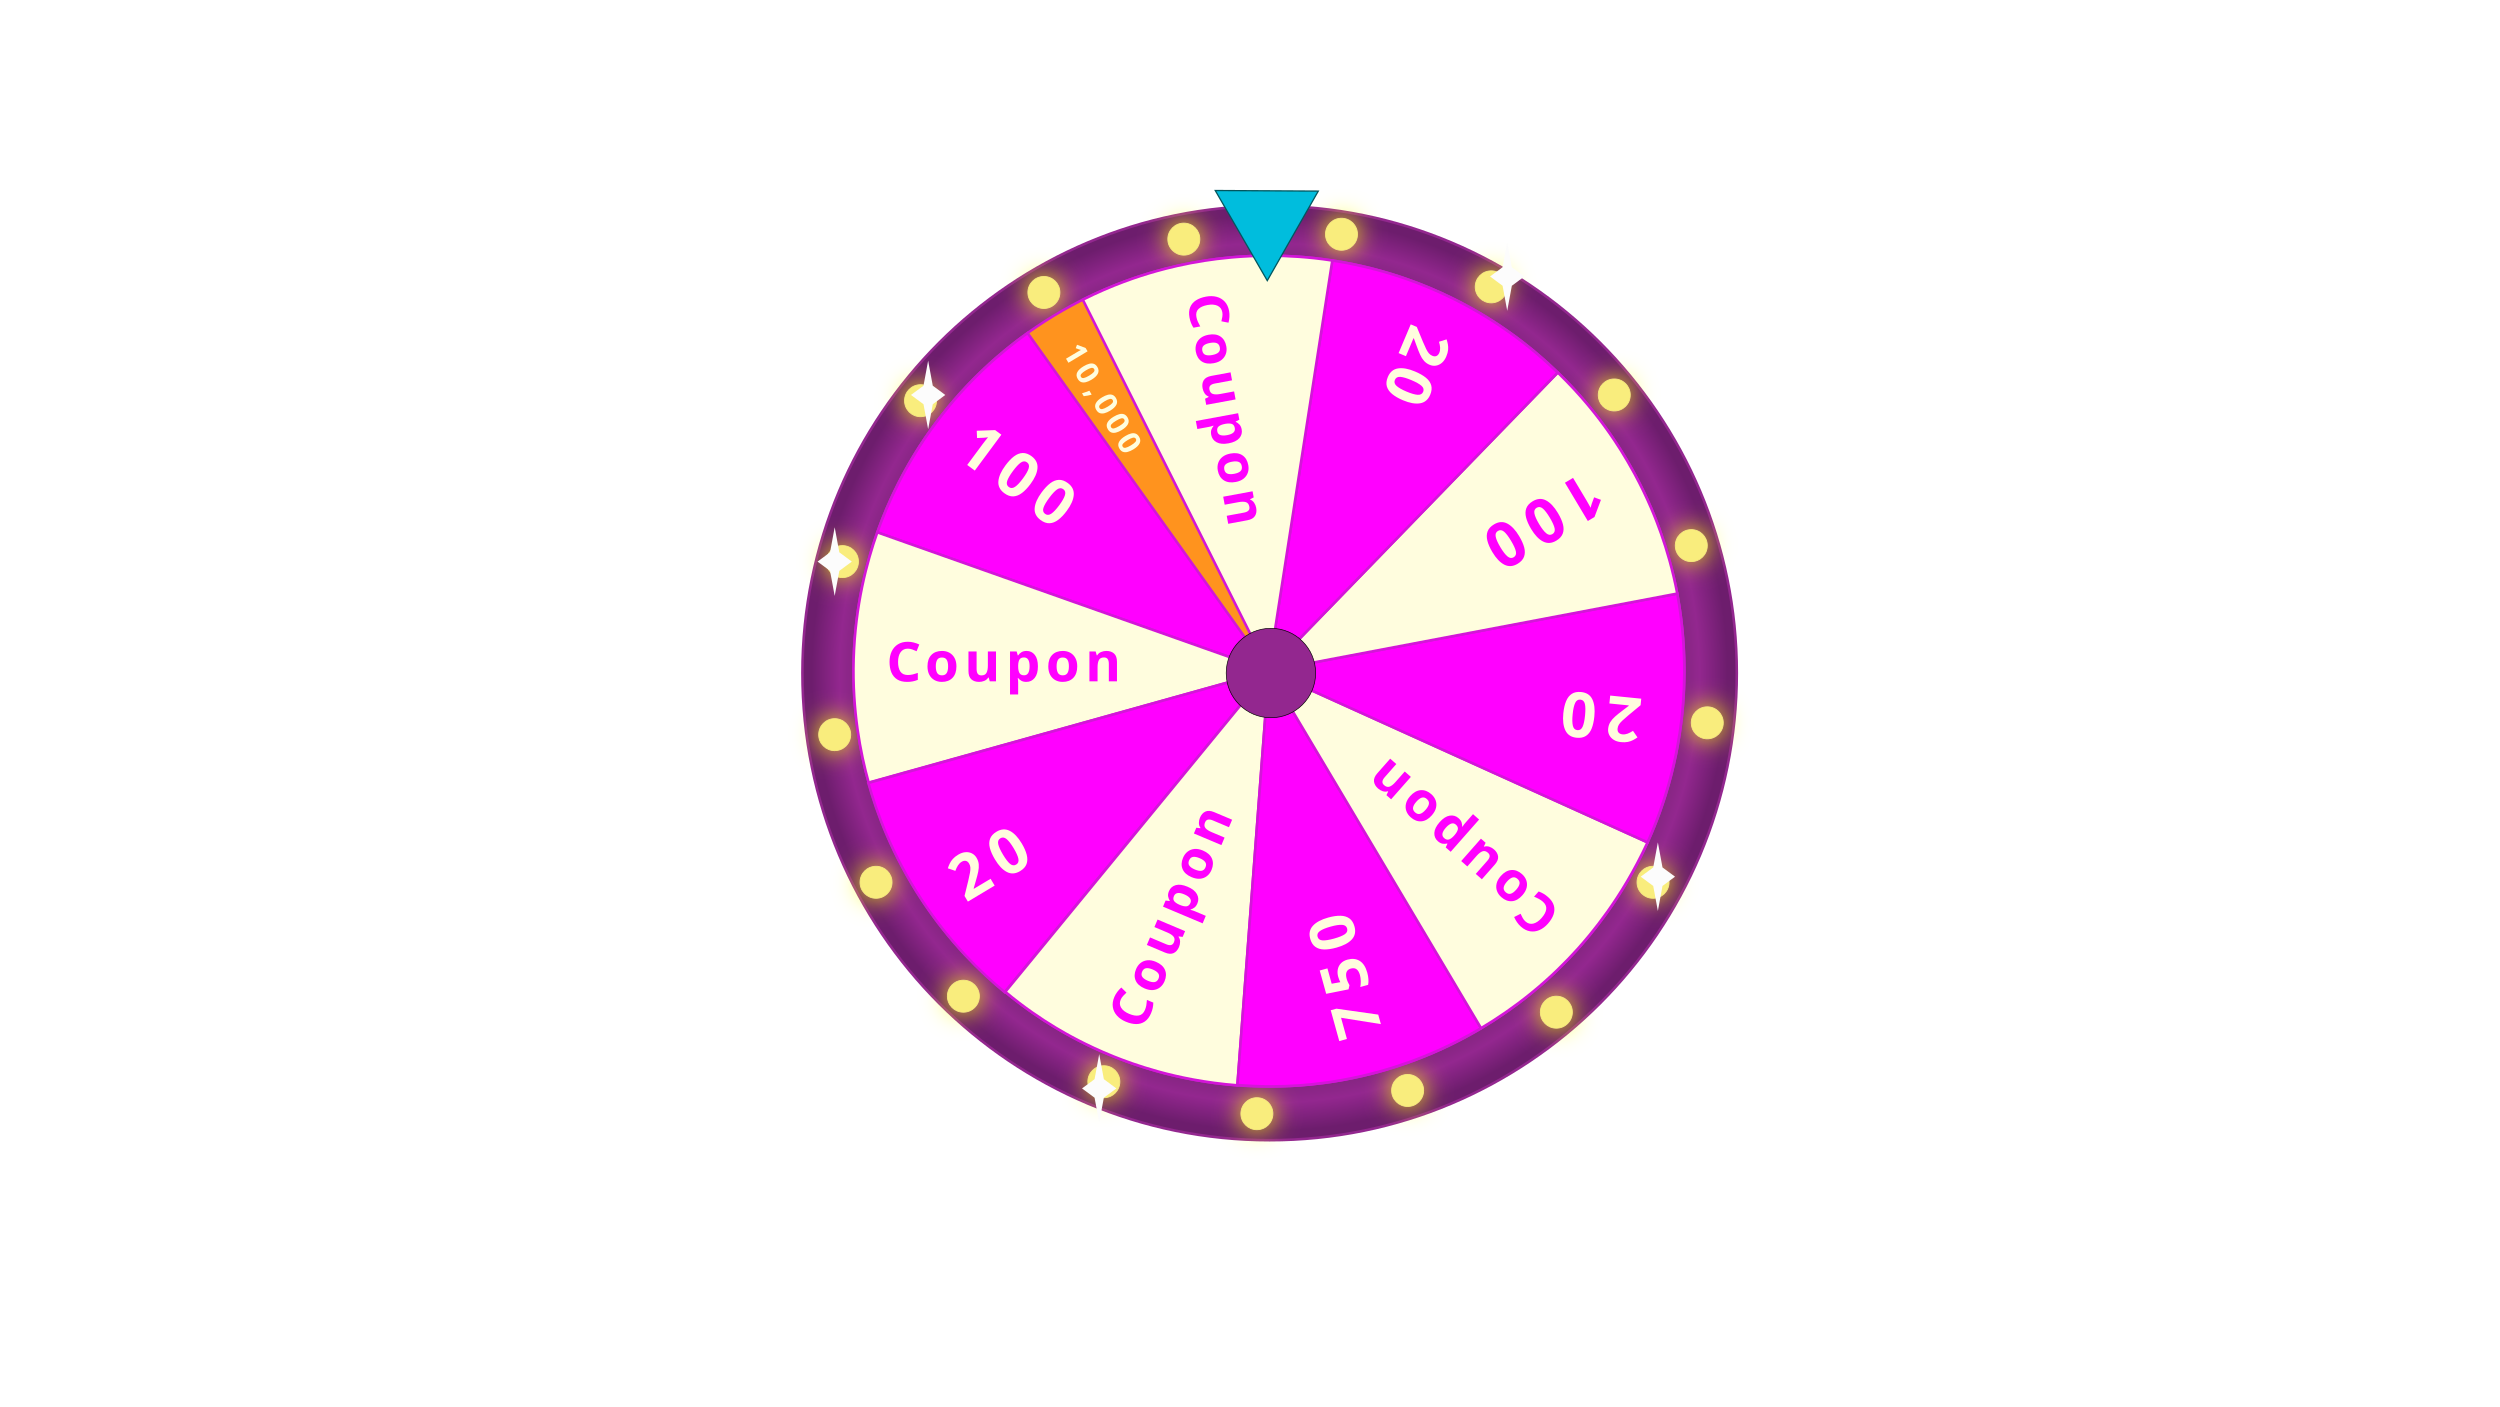
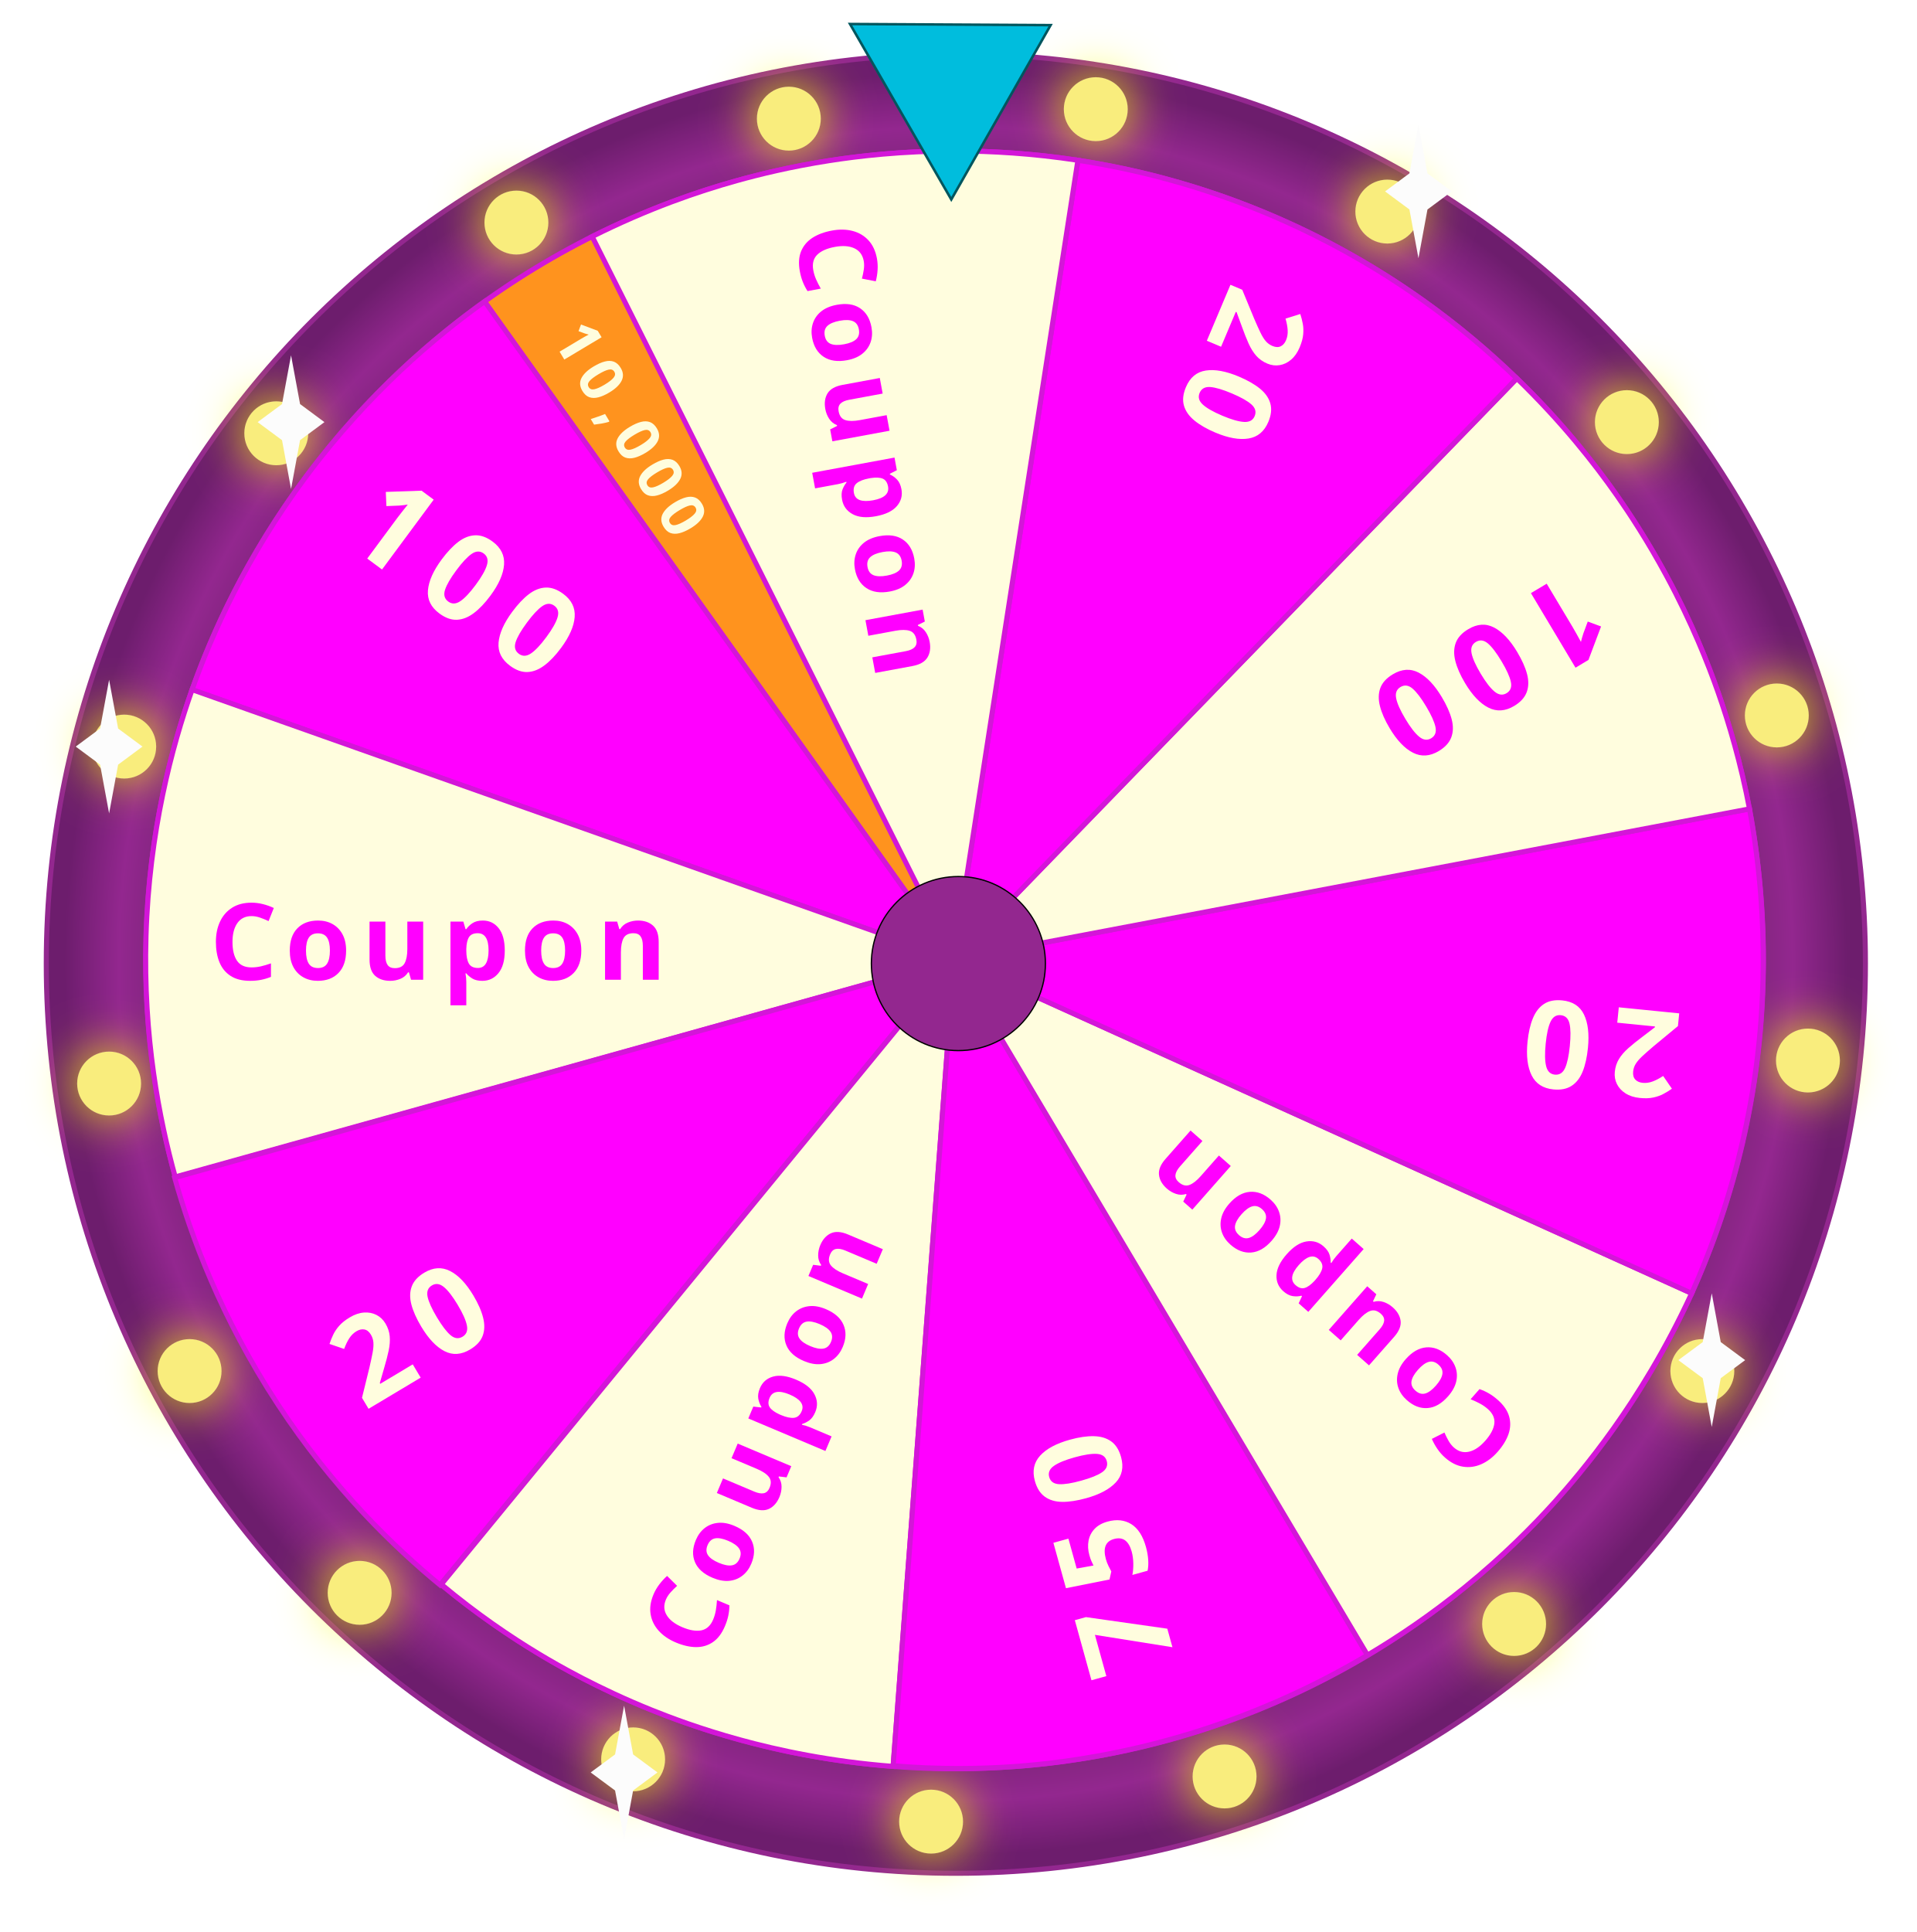
- <svg id="Layer_2" data-name="Layer 2" viewBox="0 0 1920 1080">
+ <svg xmlns="http://www.w3.org/2000/svg" id="Layer_2" data-name="Layer 2" xmlnsXlink="http://www.w3.org/1999/xlink" viewBox="0 0 756 762">
  <defs>
-     <radialGradient id="radial-gradient" cx="975.06" cy="516.88" fx="975.06" fy="516.88" r="358.8" gradientUnits="userSpaceOnUse">
+     <radialGradient id="radial-gradient" cx="377.06" cy="380.04" fx="377.06" fy="380.04" r="358.8" gradientUnits="userSpaceOnUse">
      <stop offset="0" stop-color="#656565" />
      <stop offset=".62" stop-color="#1b1b1b" />
      <stop offset=".92" stop-color="#93278f" />
      <stop offset=".98" stop-color="#6d1d6d" />
    </radialGradient>
-     <filter id="drop-shadow-1" x="664" y="264.85" width="86" height="86" filterUnits="userSpaceOnUse">
+     <filter id="drop-shadow-1" x="66" y="128" width="86" height="86" filterUnits="userSpaceOnUse">
      <feOffset dx="0" dy="0" />
      <feGaussianBlur result="blur" stdDeviation="10" />
      <feFlood flood-color="#f9ff00" flood-opacity="1" />
      <feComposite in2="blur" operator="in" />
      <feComposite in="SourceGraphic" />
    </filter>
-     <filter id="drop-shadow-2" x="759" y="181.85" width="86" height="86" filterUnits="userSpaceOnUse">
+     <filter id="drop-shadow-2" x="161" y="45" width="86" height="86" filterUnits="userSpaceOnUse">
      <feOffset dx="0" dy="0" />
      <feGaussianBlur result="blur-2" stdDeviation="10" />
      <feFlood flood-color="#f9ff00" flood-opacity="1" />
      <feComposite in2="blur-2" operator="in" />
      <feComposite in="SourceGraphic" />
    </filter>
-     <filter id="drop-shadow-3" x="866" y="140.85" width="86" height="86" filterUnits="userSpaceOnUse">
+     <filter id="drop-shadow-3" x="268" y="4" width="86" height="86" filterUnits="userSpaceOnUse">
      <feOffset dx="0" dy="0" />
      <feGaussianBlur result="blur-3" stdDeviation="10" />
      <feFlood flood-color="#f9ff00" flood-opacity="1" />
      <feComposite in2="blur-3" operator="in" />
      <feComposite in="SourceGraphic" />
    </filter>
-     <filter id="drop-shadow-4" x="987" y="136.85" width="86" height="86" filterUnits="userSpaceOnUse">
+     <filter id="drop-shadow-4" x="389" y="0" width="86" height="86" filterUnits="userSpaceOnUse">
      <feOffset dx="0" dy="0" />
      <feGaussianBlur result="blur-4" stdDeviation="10" />
      <feFlood flood-color="#f9ff00" flood-opacity="1" />
      <feComposite in2="blur-4" operator="in" />
      <feComposite in="SourceGraphic" />
    </filter>
-     <filter id="drop-shadow-5" x="1102" y="176.85" width="86" height="87" filterUnits="userSpaceOnUse">
+     <filter id="drop-shadow-5" x="504" y="40" width="86" height="87" filterUnits="userSpaceOnUse">
      <feOffset dx="0" dy="0" />
      <feGaussianBlur result="blur-5" stdDeviation="10" />
      <feFlood flood-color="#f9ff00" flood-opacity="1" />
      <feComposite in2="blur-5" operator="in" />
      <feComposite in="SourceGraphic" />
    </filter>
-     <filter id="drop-shadow-6" x="1197" y="259.85" width="86" height="87" filterUnits="userSpaceOnUse">
+     <filter id="drop-shadow-6" x="599" y="123" width="86" height="87" filterUnits="userSpaceOnUse">
      <feOffset dx="0" dy="0" />
      <feGaussianBlur result="blur-6" stdDeviation="10" />
      <feFlood flood-color="#f9ff00" flood-opacity="1" />
      <feComposite in2="blur-6" operator="in" />
      <feComposite in="SourceGraphic" />
    </filter>
-     <filter id="drop-shadow-7" x="1256" y="375.85" width="86" height="86" filterUnits="userSpaceOnUse">
+     <filter id="drop-shadow-7" x="658" y="239" width="86" height="86" filterUnits="userSpaceOnUse">
      <feOffset dx="0" dy="0" />
      <feGaussianBlur result="blur-7" stdDeviation="10" />
      <feFlood flood-color="#f9ff00" flood-opacity="1" />
      <feComposite in2="blur-7" operator="in" />
      <feComposite in="SourceGraphic" />
    </filter>
-     <filter id="drop-shadow-8" x="1268" y="511.85" width="86" height="86" filterUnits="userSpaceOnUse">
+     <filter id="drop-shadow-8" x="670" y="375" width="86" height="86" filterUnits="userSpaceOnUse">
      <feOffset dx="0" dy="0" />
      <feGaussianBlur result="blur-8" stdDeviation="10" />
      <feFlood flood-color="#f9ff00" flood-opacity="1" />
      <feComposite in2="blur-8" operator="in" />
      <feComposite in="SourceGraphic" />
    </filter>
-     <filter id="drop-shadow-9" x="1226" y="634.85" width="87" height="86" filterUnits="userSpaceOnUse">
+     <filter id="drop-shadow-9" x="628" y="498" width="87" height="86" filterUnits="userSpaceOnUse">
      <feOffset dx="0" dy="0" />
      <feGaussianBlur result="blur-9" stdDeviation="10" />
      <feFlood flood-color="#f9ff00" flood-opacity="1" />
      <feComposite in2="blur-9" operator="in" />
      <feComposite in="SourceGraphic" />
    </filter>
-     <filter id="drop-shadow-10" x="1152" y="733.85" width="86" height="87" filterUnits="userSpaceOnUse">
+     <filter id="drop-shadow-10" x="554" y="597" width="86" height="87" filterUnits="userSpaceOnUse">
      <feOffset dx="0" dy="0" />
      <feGaussianBlur result="blur-10" stdDeviation="10" />
      <feFlood flood-color="#f9ff00" flood-opacity="1" />
      <feComposite in2="blur-10" operator="in" />
      <feComposite in="SourceGraphic" />
    </filter>
-     <filter id="drop-shadow-11" x="1038" y="794.85" width="86" height="86" filterUnits="userSpaceOnUse">
+     <filter id="drop-shadow-11" x="440" y="658" width="86" height="86" filterUnits="userSpaceOnUse">
      <feOffset dx="0" dy="0" />
      <feGaussianBlur result="blur-11" stdDeviation="10" />
      <feFlood flood-color="#f9ff00" flood-opacity="1" />
      <feComposite in2="blur-11" operator="in" />
      <feComposite in="SourceGraphic" />
    </filter>
-     <filter id="drop-shadow-12" x="922" y="811.85" width="86" height="87" filterUnits="userSpaceOnUse">
+     <filter id="drop-shadow-12" x="324" y="675" width="86" height="87" filterUnits="userSpaceOnUse">
      <feOffset dx="0" dy="0" />
      <feGaussianBlur result="blur-12" stdDeviation="10" />
      <feFlood flood-color="#f9ff00" flood-opacity="1" />
      <feComposite in2="blur-12" operator="in" />
      <feComposite in="SourceGraphic" />
    </filter>
-     <filter id="drop-shadow-13" x="805" y="787.85" width="86" height="86" filterUnits="userSpaceOnUse">
+     <filter id="drop-shadow-13" x="207" y="651" width="86" height="86" filterUnits="userSpaceOnUse">
      <feOffset dx="0" dy="0" />
      <feGaussianBlur result="blur-13" stdDeviation="10" />
      <feFlood flood-color="#f9ff00" flood-opacity="1" />
      <feComposite in2="blur-13" operator="in" />
      <feComposite in="SourceGraphic" />
    </filter>
-     <filter id="drop-shadow-14" x="697" y="721.85" width="86" height="86" filterUnits="userSpaceOnUse">
+     <filter id="drop-shadow-14" x="99" y="585" width="86" height="86" filterUnits="userSpaceOnUse">
      <feOffset dx="0" dy="0" />
      <feGaussianBlur result="blur-14" stdDeviation="10" />
      <feFlood flood-color="#f9ff00" flood-opacity="1" />
      <feComposite in2="blur-14" operator="in" />
      <feComposite in="SourceGraphic" />
    </filter>
-     <filter id="drop-shadow-15" x="630" y="634.85" width="86" height="86" filterUnits="userSpaceOnUse">
+     <filter id="drop-shadow-15" x="32" y="498" width="86" height="86" filterUnits="userSpaceOnUse">
      <feOffset dx="0" dy="0" />
      <feGaussianBlur result="blur-15" stdDeviation="10" />
      <feFlood flood-color="#f9ff00" flood-opacity="1" />
      <feComposite in2="blur-15" operator="in" />
      <feComposite in="SourceGraphic" />
    </filter>
-     <filter id="drop-shadow-16" x="598" y="520.85" width="86" height="86" filterUnits="userSpaceOnUse">
+     <filter id="drop-shadow-16" x="0" y="384" width="86" height="86" filterUnits="userSpaceOnUse">
      <feOffset dx="0" dy="0" />
      <feGaussianBlur result="blur-16" stdDeviation="10" />
      <feFlood flood-color="#f9ff00" flood-opacity="1" />
      <feComposite in2="blur-16" operator="in" />
      <feComposite in="SourceGraphic" />
    </filter>
-     <filter id="drop-shadow-17" x="604" y="387.85" width="86" height="87" filterUnits="userSpaceOnUse">
+     <filter id="drop-shadow-17" x="6" y="251" width="86" height="87" filterUnits="userSpaceOnUse">
      <feOffset dx="0" dy="0" />
      <feGaussianBlur result="blur-17" stdDeviation="10" />
      <feFlood flood-color="#f9ff00" flood-opacity="1" />
      <feComposite in2="blur-17" operator="in" />
      <feComposite in="SourceGraphic" />
    </filter>
  </defs>
-   <circle id="outerRingCircle" cx="975.06" cy="516.88" r="358.8" fill="url(#radial-gradient)" stroke="#93278f" stroke-miterlimit="10" stroke-width="2" />
-   <circle id="lightCircle" cx="706.98" cy="307.73" r="12.28" fill="#f9ed7d" filter="url(#drop-shadow-1)" stroke="#f9ed7d" stroke-miterlimit="10" stroke-width=".64" />
-   <circle id="lightCircle-2" data-name="lightCircle" cx="801.71" cy="224.62" r="12.28" fill="#f9ed7d" filter="url(#drop-shadow-2)" stroke="#f9ed7d" stroke-miterlimit="10" stroke-width=".64" />
-   <circle id="lightCircle-3" data-name="lightCircle" cx="909.18" cy="183.65" r="12.28" fill="#f9ed7d" filter="url(#drop-shadow-3)" stroke="#f9ed7d" stroke-miterlimit="10" stroke-width=".64" />
-   <circle id="lightCircle-4" data-name="lightCircle" cx="1030.26" cy="179.9" r="12.28" fill="#f9ed7d" filter="url(#drop-shadow-4)" stroke="#f9ed7d" stroke-miterlimit="10" stroke-width=".64" />
-   <circle id="lightCircle-5" data-name="lightCircle" cx="1145.26" cy="220.3" r="12.28" fill="#f9ed7d" filter="url(#drop-shadow-5)" stroke="#f9ed7d" stroke-miterlimit="10" stroke-width=".64" />
-   <circle id="lightCircle-6" data-name="lightCircle" cx="1239.76" cy="303.33" r="12.28" fill="#f9ed7d" filter="url(#drop-shadow-6)" stroke="#f9ed7d" stroke-miterlimit="10" stroke-width=".64" />
-   <circle id="lightCircle-7" data-name="lightCircle" cx="1298.91" cy="419.03" r="12.28" fill="#f9ed7d" filter="url(#drop-shadow-7)" stroke="#f9ed7d" stroke-miterlimit="10" stroke-width=".64" />
-   <circle id="lightCircle-8" data-name="lightCircle" cx="1311.19" cy="555.13" r="12.28" fill="#f9ed7d" filter="url(#drop-shadow-8)" stroke="#f9ed7d" stroke-miterlimit="10" stroke-width=".64" />
-   <circle id="lightCircle-9" data-name="lightCircle" cx="1269.53" cy="677.6" r="12.28" fill="#f9ed7d" filter="url(#drop-shadow-9)" stroke="#f9ed7d" stroke-miterlimit="10" stroke-width=".64" />
-   <circle id="lightCircle-10" data-name="lightCircle" cx="1195.28" cy="777.36" r="12.28" fill="#f9ed7d" filter="url(#drop-shadow-10)" stroke="#f9ed7d" stroke-miterlimit="10" stroke-width=".64" />
-   <circle id="lightCircle-11" data-name="lightCircle" cx="1081.06" cy="837.49" r="12.28" fill="#f9ed7d" filter="url(#drop-shadow-11)" stroke="#f9ed7d" stroke-miterlimit="10" stroke-width=".64" />
-   <circle id="lightCircle-12" data-name="lightCircle" cx="965.29" cy="855.32" r="12.28" fill="#f9ed7d" filter="url(#drop-shadow-12)" stroke="#f9ed7d" stroke-miterlimit="10" stroke-width=".64" />
-   <circle id="lightCircle-13" data-name="lightCircle" cx="847.75" cy="830.76" r="12.28" fill="#f9ed7d" filter="url(#drop-shadow-13)" stroke="#f9ed7d" stroke-miterlimit="10" stroke-width=".64" />
-   <circle id="lightCircle-14" data-name="lightCircle" cx="739.87" cy="765.08" r="12.28" fill="#f9ed7d" filter="url(#drop-shadow-14)" stroke="#f9ed7d" stroke-miterlimit="10" stroke-width=".64" />
-   <circle id="lightCircle-15" data-name="lightCircle" cx="672.79" cy="677.6" r="12.28" fill="#f9ed7d" filter="url(#drop-shadow-15)" stroke="#f9ed7d" stroke-miterlimit="10" stroke-width=".64" />
-   <circle id="lightCircle-16" data-name="lightCircle" cx="641.04" cy="564.21" r="12.28" fill="#f9ed7d" filter="url(#drop-shadow-16)" stroke="#f9ed7d" stroke-miterlimit="10" stroke-width=".64" />
-   <circle id="lightCircle-17" data-name="lightCircle" cx="647" cy="431.31" r="12.28" fill="#f9ed7d" filter="url(#drop-shadow-17)" stroke="#f9ed7d" stroke-miterlimit="10" stroke-width=".64" />
-   <polygon id="starDecor" points="1273.24 646.95 1276.79 666.18 1286.41 673.29 1276.79 680.41 1273.24 699.64 1269.68 680.41 1260.06 673.29 1269.68 666.18 1273.24 646.95" fill="#fcfcfc" />
-   <polygon id="starDecor-2" data-name="starDecor" points="1157.54 186 1161.1 205.23 1170.71 212.34 1161.1 219.46 1157.54 238.69 1153.98 219.46 1144.37 212.34 1153.98 205.23 1157.54 186" fill="#fcfcfc" />
-   <polygon id="starDecor-3" data-name="starDecor" points="712.81 276.99 716.37 296.22 725.98 303.33 716.37 310.45 712.81 329.68 709.25 310.45 699.63 303.33 709.25 296.22 712.81 276.99" fill="#fcfcfc" />
-   <polygon id="starDecor-4" data-name="starDecor" points="641.04 404.96 644.6 424.19 654.21 431.31 644.6 438.42 641.04 457.66 637.48 438.42 627.87 431.31 637.48 424.19 641.04 404.96" fill="#fcfcfc" />
-   <polygon id="starDecor-5" data-name="starDecor" points="844.19 809.57 847.75 828.8 857.36 835.92 847.75 843.04 844.19 862.27 840.63 843.04 831.01 835.92 840.63 828.8 844.19 809.57" fill="#fcfcfc" />
-   <g id="spinningPart">
-     <circle id="smallTriangle" cx="974.58" cy="515.41" r="319.03" fill="#ff931e" stroke="#d316d8" stroke-miterlimit="10" stroke-width="2" />
-     <path id="triangle10" d="M974.58,515.41c-100.27-35.52-200.53-71.04-300.8-106.56,7.82-21.99,21.38-52.51,45.16-84.34,24.57-32.87,50.94-54.97,70.25-68.76,61.79,86.56,123.59,173.11,185.38,259.67Z" fill="#f0f" stroke="#d316d8" stroke-miterlimit="10" stroke-width="2" />
-     <path id="triangle9" d="M974.51,515.33c-102.46,28.57-204.93,57.14-307.39,85.71-6.25-22.5-12.7-55.26-11.53-94.97,1.22-41.32,10.24-74.76,18.19-97.23,100.24,35.5,200.48,70.99,300.73,106.49Z" fill="#fffdde" stroke="#d316d8" stroke-miterlimit="10" stroke-width="2" />
-     <path id="triangle8" d="M974.17,515.41c-67.53,82.18-135.06,164.37-202.6,246.55-18.02-14.84-42.1-37.98-63.93-71.18-22.55-34.29-34.34-66.61-40.74-89.46,102.42-28.64,204.84-57.27,307.27-85.91Z" fill="#f0f" stroke="#d316d8" stroke-miterlimit="10" stroke-width="2" />
-     <path id="triangle7" d="M974.41,515.17c-8.03,106.12-16.07,212.24-24.1,318.36-24.73-1.91-45.25-6.32-60.58-10.53-15.02-4.13-27.05-8.62-34.9-11.79-20.77-8.39-36.17-17.18-44.1-21.95-11.37-6.84-24.66-15.85-38.65-27.54,67.44-82.18,134.88-164.36,202.32-246.54Z" fill="#fffdde" stroke="#d316d8" stroke-miterlimit="10" stroke-width="2" />
-     <path id="triangle6" d="M974.39,515.3c54.36,91.45,108.71,182.89,163.07,274.34-21.34,12.64-40.66,20.83-55.63,26.19-14.67,5.25-27.09,8.49-35.34,10.4-21.82,5.07-39.47,6.73-48.71,7.37-13.24.93-29.29,1.2-47.46-.33,8.02-105.99,16.04-211.98,24.06-317.97Z" fill="#f0f" stroke="#d316d8" stroke-miterlimit="10" stroke-width="2" />
-     <path id="triangle5" d="M974.39,515.3c96.98,43.88,193.96,87.76,290.93,131.64-10.4,22.56-21.6,40.32-30.82,53.28-9.71,13.65-18.42,23.65-23.01,28.76-8.7,9.67-20.53,21.61-35.71,33.94-13.15,10.69-26.13,19.48-38.33,26.71-54.36-91.45-108.71-182.89-163.07-274.34Z" fill="#fffdde" stroke="#d316d8" stroke-miterlimit="10" stroke-width="2" />
-     <path id="triangle4" d="M974.4,515.35c104.58-19.83,209.16-39.66,313.74-59.49,4.46,24.44,5.5,45.41,5.4,61.32-.1,16.75-1.48,29.94-2.3,36.76-1.17,9.68-3.74,27.07-9.71,48.3-3.64,12.92-8.79,28.14-16.21,44.7-96.97-43.86-193.94-87.73-290.92-131.59Z" fill="#f0f" stroke="#d316d8" stroke-miterlimit="10" stroke-width="2" />
-     <path id="triangle3" d="M973.87,515.41c74.17-76.43,148.35-152.87,222.52-229.3,17.71,17.15,30.59,33.5,39.58,46.35,4.81,6.87,11.9,17.58,19.36,31.38,10.14,18.75,16.53,35.03,20.34,45.84,4.49,12.74,9.05,28.26,12.47,46.19-104.76,19.85-209.52,39.7-314.27,59.54Z" fill="#fffdde" stroke="#d316d8" stroke-miterlimit="10" stroke-width="2" />
-     <path id="triangle1" d="M974.33,514.96c16.29-104.96,32.58-209.93,48.88-314.89,24.32,3.75,44.26,9.64,59.04,14.94,9.25,3.32,20.96,8,34.07,14.51,17.87,8.88,32.28,18.13,43.04,25.79,14.36,10.23,26.61,20.77,36.93,30.78-73.98,76.29-147.96,152.58-221.94,228.88Z" fill="#f0f" stroke="#d316d8" stroke-miterlimit="10" stroke-width="2" />
-     <path id="triangle1-2" data-name="triangle1" d="M974.33,514.96c-47.58-94.94-95.16-189.88-142.74-284.81,22.07-11.05,41.81-17.8,56.98-22.03,8.89-2.48,21.37-5.55,36.51-7.91,11.11-1.73,28.6-3.86,50.19-3.82,13.6.03,29.82.92,47.94,3.68-16.29,104.96-32.58,209.93-48.88,314.89Z" fill="#fffdde" stroke="#d316d8" stroke-miterlimit="10" stroke-width="2" />
-     <circle id="middleCircle" cx="976.06" cy="516.88" r="34.33" fill="#93278f" stroke="#000" stroke-miterlimit="10" stroke-width=".5" />
-     <text id="CouponText" transform="translate(911.05 228.13) rotate(79.52)" fill="#f0f" font-family="OctoberTL-Heavy, 'October Tamil'" font-size="42" font-weight="800">
-       <tspan x="0" y="0" letter-spacing=".09em">C</tspan>
-       <tspan x="29.69" y="0" letter-spacing=".1em">oupon</tspan>
-     </text>
-     <text id="_10_000Text" data-name="10,000Text" transform="translate(815.47 270.1) rotate(59.12)" fill="#fffdde" font-family="OctoberTL-Heavy, 'October Tamil'" font-size="24" font-weight="800" letter-spacing=".15em">
-       <tspan x="0" y="0">10,000</tspan>
-     </text>
-     <text id="_100Text" data-name="100Text" transform="translate(732.71 349.61) rotate(36.5)" fill="#fffdde" font-family="OctoberTL-Heavy, 'October Tamil'" font-size="48" font-weight="800" letter-spacing=".15em">
-       <tspan x="0" y="0">100</tspan>
-     </text>
-     <text id="CouponText-2" data-name="CouponText" transform="translate(680.73 523.28)" fill="#f0f" font-family="OctoberTL-Heavy, 'October Tamil'" font-size="42" font-weight="800">
-       <tspan x="0" y="0" letter-spacing=".09em">C</tspan>
-       <tspan x="29.69" y="0" letter-spacing=".1em">oupon</tspan>
-     </text>
-     <text id="_20Text" data-name="20Text" transform="translate(741.69 693.42) rotate(-30.88)" fill="#fffdde" font-family="OctoberTL-Heavy, 'October Tamil'" font-size="48" font-weight="800" letter-spacing=".15em">
-       <tspan x="0" y="0">20</tspan>
-     </text>
-     <text id="CouponText-3" data-name="CouponText" transform="translate(877.41 792.71) rotate(-67.12)" fill="#f0f" font-family="OctoberTL-Heavy, 'October Tamil'" font-size="42" font-weight="800">
-       <tspan x="0" y="0" letter-spacing=".09em">C</tspan>
-       <tspan x="29.69" y="0" letter-spacing=".1em">oupon</tspan>
-     </text>
-     <text id="_750Text" data-name="750Text" transform="translate(1061.93 791.66) rotate(-105.48)" fill="#fffdde" font-family="OctoberTL-Heavy, 'October Tamil'" font-size="48" font-weight="800" letter-spacing=".15em">
-       <tspan x="0" y="0">750</tspan>
-     </text>
-     <text id="_20Text-2" data-name="20Text" transform="translate(1262.38 536.78) rotate(-174.28)" fill="#fffdde" font-family="OctoberTL-Heavy, 'October Tamil'" font-size="48" font-weight="800" letter-spacing=".15em">
-       <tspan x="0" y="0">20</tspan>
-     </text>
-     <text id="_100Text-2" data-name="100Text" transform="translate(1218.88 360.55) rotate(149.12)" fill="#f0f" font-family="OctoberTL-Heavy, 'October Tamil'" font-size="48" font-weight="800" letter-spacing=".15em">
-       <tspan x="0" y="0">100</tspan>
-     </text>
-     <text id="_20Text-3" data-name="20Text" transform="translate(1084.19 247.34) rotate(112.88)" fill="#fffdde" font-family="OctoberTL-Heavy, 'October Tamil'" font-size="48" font-weight="800" letter-spacing=".1em">
-       <tspan x="0" y="0">20</tspan>
-     </text>
-     <text id="CouponText-4" data-name="CouponText" transform="translate(1200.54 699.76) rotate(-138.61)" fill="#f0f" font-family="OctoberTL-Heavy, 'October Tamil'" font-size="42" font-weight="800">
-       <tspan x="0" y="0" letter-spacing=".09em">C</tspan>
-       <tspan x="29.69" y="0" letter-spacing=".1em">oupon</tspan>
-     </text>
+   <g id="Layer_2-2" data-name="Layer 2">
+     <circle id="outerRingCircle" cx="377.06" cy="380.04" r="358.8" fill="url(#radial-gradient)" stroke="#93278f" stroke-miterlimit="10" stroke-width="2" />
+     <circle id="lightCircle" cx="108.98" cy="170.89" r="12.28" fill="#f9ed7d" filter="url(#drop-shadow-1)" stroke="#f9ed7d" stroke-miterlimit="10" stroke-width=".64" />
+     <circle id="lightCircle-2" data-name="lightCircle" cx="203.71" cy="87.78" r="12.28" fill="#f9ed7d" filter="url(#drop-shadow-2)" stroke="#f9ed7d" stroke-miterlimit="10" stroke-width=".64" />
+     <circle id="lightCircle-3" data-name="lightCircle" cx="311.18" cy="46.8" r="12.28" fill="#f9ed7d" filter="url(#drop-shadow-3)" stroke="#f9ed7d" stroke-miterlimit="10" stroke-width=".64" />
+     <circle id="lightCircle-4" data-name="lightCircle" cx="432.26" cy="43.06" r="12.28" fill="#f9ed7d" filter="url(#drop-shadow-4)" stroke="#f9ed7d" stroke-miterlimit="10" stroke-width=".64" />
+     <circle id="lightCircle-5" data-name="lightCircle" cx="547.26" cy="83.45" r="12.28" fill="#f9ed7d" filter="url(#drop-shadow-5)" stroke="#f9ed7d" stroke-miterlimit="10" stroke-width=".64" />
+     <circle id="lightCircle-6" data-name="lightCircle" cx="641.76" cy="166.49" r="12.28" fill="#f9ed7d" filter="url(#drop-shadow-6)" stroke="#f9ed7d" stroke-miterlimit="10" stroke-width=".64" />
+     <circle id="lightCircle-7" data-name="lightCircle" cx="700.91" cy="282.18" r="12.28" fill="#f9ed7d" filter="url(#drop-shadow-7)" stroke="#f9ed7d" stroke-miterlimit="10" stroke-width=".64" />
+     <circle id="lightCircle-8" data-name="lightCircle" cx="713.19" cy="418.28" r="12.28" fill="#f9ed7d" filter="url(#drop-shadow-8)" stroke="#f9ed7d" stroke-miterlimit="10" stroke-width=".64" />
+     <circle id="lightCircle-9" data-name="lightCircle" cx="671.53" cy="540.76" r="12.28" fill="#f9ed7d" filter="url(#drop-shadow-9)" stroke="#f9ed7d" stroke-miterlimit="10" stroke-width=".64" />
+     <circle id="lightCircle-10" data-name="lightCircle" cx="597.28" cy="640.51" r="12.28" fill="#f9ed7d" filter="url(#drop-shadow-10)" stroke="#f9ed7d" stroke-miterlimit="10" stroke-width=".64" />
+     <circle id="lightCircle-11" data-name="lightCircle" cx="483.06" cy="700.65" r="12.28" fill="#f9ed7d" filter="url(#drop-shadow-11)" stroke="#f9ed7d" stroke-miterlimit="10" stroke-width=".64" />
+     <circle id="lightCircle-12" data-name="lightCircle" cx="367.29" cy="718.47" r="12.28" fill="#f9ed7d" filter="url(#drop-shadow-12)" stroke="#f9ed7d" stroke-miterlimit="10" stroke-width=".64" />
+     <circle id="lightCircle-13" data-name="lightCircle" cx="249.75" cy="693.91" r="12.28" fill="#f9ed7d" filter="url(#drop-shadow-13)" stroke="#f9ed7d" stroke-miterlimit="10" stroke-width=".64" />
+     <circle id="lightCircle-14" data-name="lightCircle" cx="141.87" cy="628.23" r="12.28" fill="#f9ed7d" filter="url(#drop-shadow-14)" stroke="#f9ed7d" stroke-miterlimit="10" stroke-width=".64" />
+     <circle id="lightCircle-15" data-name="lightCircle" cx="74.79" cy="540.76" r="12.28" fill="#f9ed7d" filter="url(#drop-shadow-15)" stroke="#f9ed7d" stroke-miterlimit="10" stroke-width=".64" />
+     <circle id="lightCircle-16" data-name="lightCircle" cx="43.04" cy="427.36" r="12.28" fill="#f9ed7d" filter="url(#drop-shadow-16)" stroke="#f9ed7d" stroke-miterlimit="10" stroke-width=".64" />
+     <circle id="lightCircle-17" data-name="lightCircle" cx="49" cy="294.46" r="12.28" fill="#f9ed7d" filter="url(#drop-shadow-17)" stroke="#f9ed7d" stroke-miterlimit="10" stroke-width=".64" />
+     <polygon id="starDecor" points="675.24 510.1 678.79 529.33 688.41 536.45 678.79 543.57 675.24 562.8 671.68 543.57 662.06 536.45 671.68 529.33 675.24 510.1" fill="#fcfcfc" />
+     <polygon id="starDecor-2" data-name="starDecor" points="559.54 49.15 563.1 68.38 572.71 75.5 563.1 82.62 559.54 101.85 555.98 82.62 546.37 75.5 555.98 68.38 559.54 49.15" fill="#fcfcfc" />
+     <polygon id="starDecor-3" data-name="starDecor" points="114.81 140.14 118.37 159.37 127.98 166.49 118.37 173.61 114.81 192.84 111.25 173.61 101.63 166.49 111.25 159.37 114.81 140.14" fill="#fcfcfc" />
+     <polygon id="starDecor-4" data-name="starDecor" points="43.04 268.11 46.6 287.34 56.21 294.46 46.6 301.58 43.04 320.81 39.48 301.58 29.87 294.46 39.48 287.34 43.04 268.11" fill="#fcfcfc" />
+     <polygon id="starDecor-5" data-name="starDecor" points="246.19 672.73 249.75 691.96 259.36 699.07 249.75 706.19 246.19 725.42 242.63 706.19 233.01 699.07 242.63 691.96 246.19 672.73" fill="#fcfcfc" />
+     <g id="spinningPart">
+       <circle id="smallTriangle" cx="376.58" cy="378.57" r="319.03" fill="#ff931e" stroke="#d316d8" stroke-miterlimit="10" stroke-width="2" />
+       <path id="triangle10" d="M376.58,378.57c-100.27-35.52-200.53-71.04-300.8-106.56,7.82-21.99,21.38-52.51,45.16-84.34,24.57-32.87,50.94-54.97,70.25-68.76,61.79,86.56,123.59,173.11,185.38,259.67Z" fill="#f0f" stroke="#d316d8" stroke-miterlimit="10" stroke-width="2" />
+       <path id="triangle9" d="M376.51,378.49c-102.46,28.57-204.93,57.14-307.39,85.71-6.25-22.5-12.7-55.26-11.53-94.97,1.22-41.32,10.24-74.76,18.19-97.23,100.24,35.5,200.48,70.99,300.73,106.49Z" fill="#fffdde" stroke="#d316d8" stroke-miterlimit="10" stroke-width="2" />
+       <path id="triangle8" d="M376.17,378.57c-67.53,82.18-135.06,164.37-202.6,246.55-18.02-14.84-42.1-37.98-63.93-71.18-22.55-34.29-34.34-66.61-40.74-89.46,102.42-28.64,204.84-57.27,307.27-85.91Z" fill="#f0f" stroke="#d316d8" stroke-miterlimit="10" stroke-width="2" />
+       <path id="triangle7" d="M376.41,378.33c-8.03,106.12-16.07,212.24-24.1,318.36-24.73-1.91-45.25-6.32-60.58-10.53-15.02-4.13-27.05-8.62-34.9-11.79-20.77-8.39-36.17-17.18-44.1-21.95-11.37-6.84-24.66-15.85-38.65-27.54,67.44-82.18,134.88-164.36,202.32-246.54Z" fill="#fffdde" stroke="#d316d8" stroke-miterlimit="10" stroke-width="2" />
+       <path id="triangle6" d="M376.39,378.46c54.36,91.45,108.71,182.89,163.07,274.34-21.34,12.64-40.66,20.83-55.63,26.19-14.67,5.25-27.09,8.49-35.34,10.4-21.82,5.07-39.47,6.73-48.71,7.37-13.24.93-29.29,1.2-47.46-.33,8.02-105.99,16.04-211.98,24.06-317.97Z" fill="#f0f" stroke="#d316d8" stroke-miterlimit="10" stroke-width="2" />
+       <path id="triangle5" d="M376.39,378.46c96.98,43.88,193.96,87.76,290.93,131.64-10.4,22.56-21.6,40.32-30.82,53.28-9.71,13.65-18.42,23.65-23.01,28.76-8.7,9.67-20.53,21.61-35.71,33.94-13.15,10.69-26.13,19.48-38.33,26.71-54.36-91.45-108.71-182.89-163.07-274.34Z" fill="#fffdde" stroke="#d316d8" stroke-miterlimit="10" stroke-width="2" />
+       <path id="triangle4" d="M376.4,378.51c104.58-19.83,209.16-39.66,313.74-59.49,4.46,24.44,5.5,45.41,5.4,61.32-.1,16.75-1.48,29.94-2.3,36.76-1.17,9.68-3.74,27.07-9.71,48.3-3.64,12.92-8.79,28.14-16.21,44.7-96.97-43.86-193.94-87.73-290.92-131.59Z" fill="#f0f" stroke="#d316d8" stroke-miterlimit="10" stroke-width="2" />
+       <path id="triangle3" d="M375.87,378.57c74.17-76.43,148.35-152.87,222.52-229.3,17.71,17.15,30.59,33.5,39.58,46.35,4.81,6.87,11.9,17.58,19.36,31.38,10.14,18.75,16.53,35.03,20.34,45.84,4.49,12.74,9.05,28.26,12.47,46.19-104.76,19.85-209.52,39.7-314.27,59.54Z" fill="#fffdde" stroke="#d316d8" stroke-miterlimit="10" stroke-width="2" />
+       <path id="triangle1" d="M376.33,378.11c16.29-104.96,32.58-209.93,48.88-314.89,24.32,3.75,44.26,9.64,59.04,14.94,9.25,3.32,20.96,8,34.07,14.51,17.87,8.88,32.28,18.13,43.04,25.79,14.36,10.23,26.61,20.77,36.93,30.78-73.98,76.29-147.96,152.58-221.94,228.88Z" fill="#f0f" stroke="#d316d8" stroke-miterlimit="10" stroke-width="2" />
+       <path id="triangle1-2" data-name="triangle1" d="M376.33,378.11c-47.58-94.94-95.16-189.88-142.74-284.81,22.07-11.05,41.81-17.8,56.98-22.03,8.89-2.48,21.37-5.55,36.51-7.91,11.11-1.73,28.6-3.86,50.19-3.82,13.6.03,29.82.92,47.94,3.68-16.29,104.96-32.58,209.93-48.88,314.89Z" fill="#fffdde" stroke="#d316d8" stroke-miterlimit="10" stroke-width="2" />
+       <circle id="middleCircle" cx="378.06" cy="380.04" r="34.33" fill="#93278f" stroke="#000" stroke-miterlimit="10" stroke-width=".5" />
+       <text id="CouponText" transform="translate(313.03 91.26) rotate(79.52)" fill="#f0f" font-family="OctoberTL-Heavy, 'October Tamil'" font-size="42" font-weight="800">
+         <tspan x="0" y="0" letter-spacing=".09em">C</tspan>
+         <tspan x="29.69" y="0" letter-spacing=".1em">oupon</tspan>
+       </text>
+       <text id="_10_000Text" data-name="10,000Text" transform="translate(217.52 133.31) rotate(59.12)" fill="#fffdde" font-family="OctoberTL-Heavy, 'October Tamil'" font-size="24" font-weight="800" letter-spacing=".15em">
+         <tspan x="0" y="0">10,000</tspan>
+       </text>
+       <text id="_100Text" data-name="100Text" transform="translate(134.76 212.82) rotate(36.5)" fill="#fffdde" font-family="OctoberTL-Heavy, 'October Tamil'" font-size="48" font-weight="800" letter-spacing=".15em">
+         <tspan x="0" y="0">100</tspan>
+       </text>
+       <text id="CouponText-2" data-name="CouponText" transform="translate(82.73 386.43)" fill="#f0f" font-family="OctoberTL-Heavy, 'October Tamil'" font-size="42" font-weight="800">
+         <tspan x="0" y="0" letter-spacing=".09em">C</tspan>
+         <tspan x="29.69" y="0" letter-spacing=".1em">oupon</tspan>
+       </text>
+       <text id="_20Text" data-name="20Text" transform="translate(143.74 556.63) rotate(-30.88)" fill="#fffdde" font-family="OctoberTL-Heavy, 'October Tamil'" font-size="48" font-weight="800" letter-spacing=".15em">
+         <tspan x="0" y="0">20</tspan>
+       </text>
+       <text id="CouponText-3" data-name="CouponText" transform="translate(279.4 655.86) rotate(-67.12)" fill="#f0f" font-family="OctoberTL-Heavy, 'October Tamil'" font-size="42" font-weight="800">
+         <tspan x="0" y="0" letter-spacing=".09em">C</tspan>
+         <tspan x="29.69" y="0" letter-spacing=".1em">oupon</tspan>
+       </text>
+       <text id="_750Text" data-name="750Text" transform="translate(463.92 654.81) rotate(-105.48)" fill="#fffdde" font-family="OctoberTL-Heavy, 'October Tamil'" font-size="48" font-weight="800" letter-spacing=".15em">
+         <tspan x="0" y="0">750</tspan>
+       </text>
+       <text id="_20Text-2" data-name="20Text" transform="translate(664.32 399.87) rotate(-174.28)" fill="#fffdde" font-family="OctoberTL-Heavy, 'October Tamil'" font-size="48" font-weight="800" letter-spacing=".15em">
+         <tspan x="0" y="0">20</tspan>
+       </text>
+       <text id="_100Text-2" data-name="100Text" transform="translate(620.93 223.76) rotate(149.12)" fill="#f0f" font-family="OctoberTL-Heavy, 'October Tamil'" font-size="48" font-weight="800" letter-spacing=".15em">
+         <tspan x="0" y="0">100</tspan>
+       </text>
+       <text id="_20Text-3" data-name="20Text" transform="translate(486.13 110.55) rotate(112.88)" fill="#fffdde" font-family="OctoberTL-Heavy, 'October Tamil'" font-size="48" font-weight="800" letter-spacing=".1em">
+         <tspan x="0" y="0">20</tspan>
+       </text>
+       <text id="CouponText-4" data-name="CouponText" transform="translate(602.51 562.99) rotate(-138.61)" fill="#f0f" font-family="OctoberTL-Heavy, 'October Tamil'" font-size="42" font-weight="800">
+         <tspan x="0" y="0" letter-spacing=".09em">C</tspan>
+         <tspan x="29.69" y="0" letter-spacing=".1em">oupon</tspan>
+       </text>
+     </g>
+     <polygon id="topPeg" points="414.44 9.91 335.31 9.47 375.26 78.67 414.44 9.91" fill="#00bddd" stroke="#02565e" stroke-miterlimit="10" />
  </g>
-   <polygon id="topPeg" points="1012.44 146.76 933.31 146.31 973.26 215.52 1012.44 146.76" fill="#00bddd" stroke="#02565e" stroke-miterlimit="10" />
</svg>
